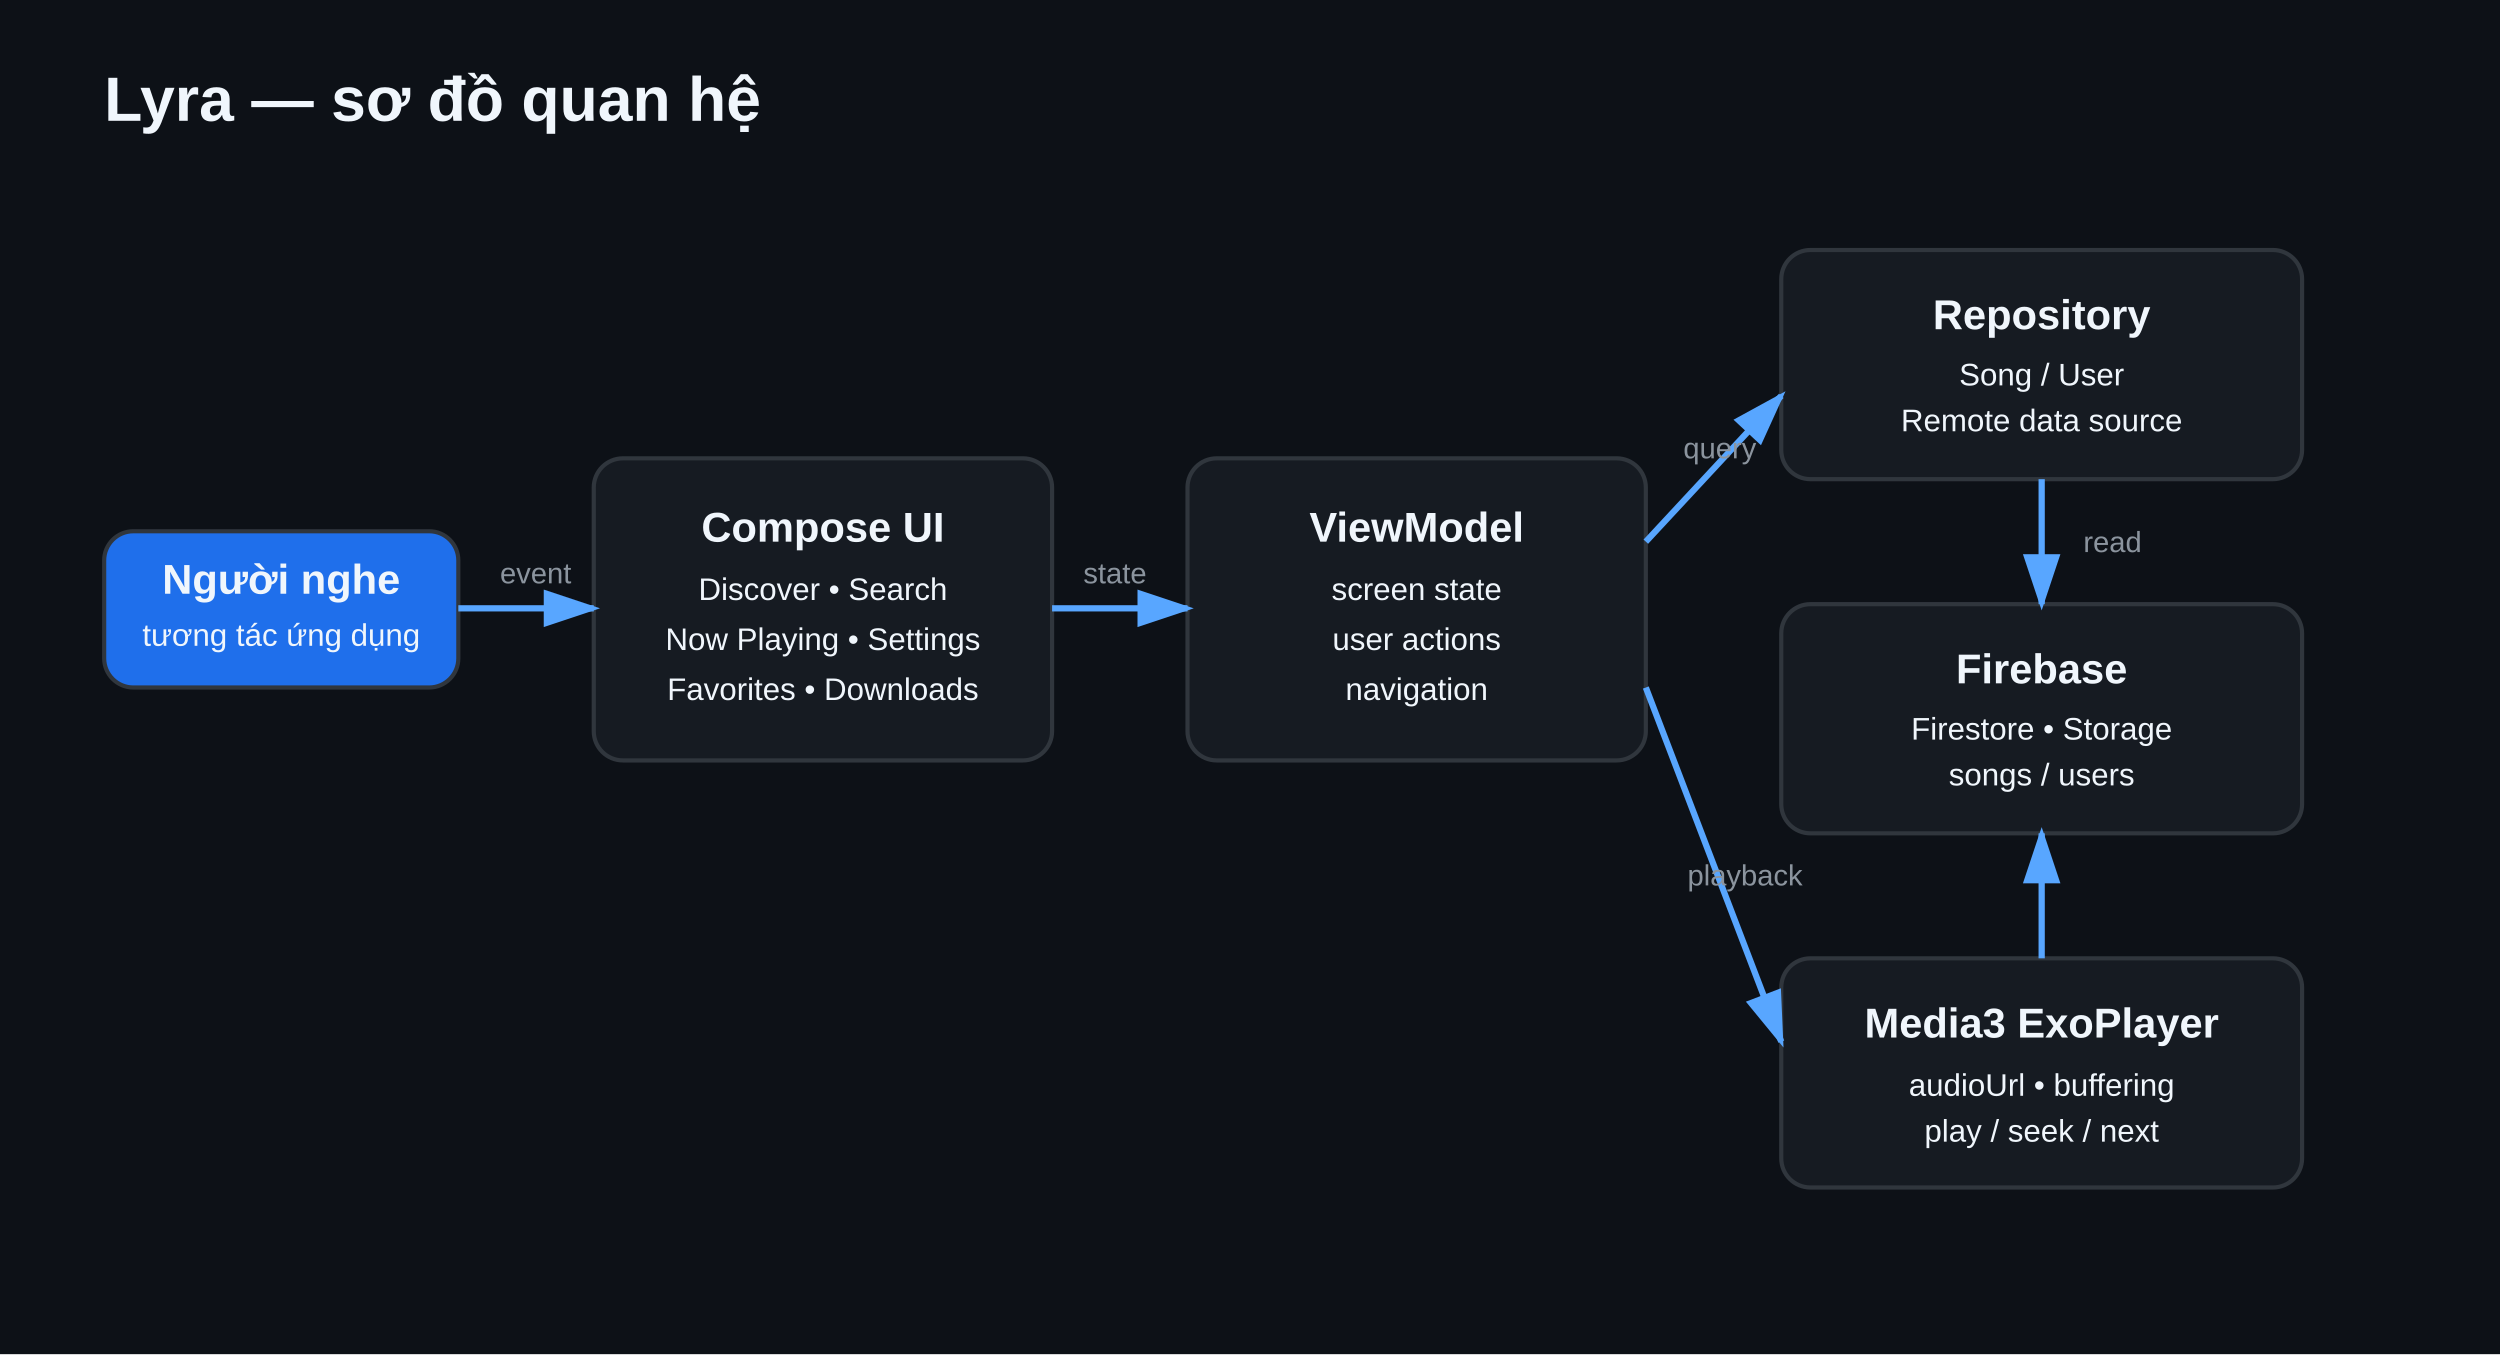
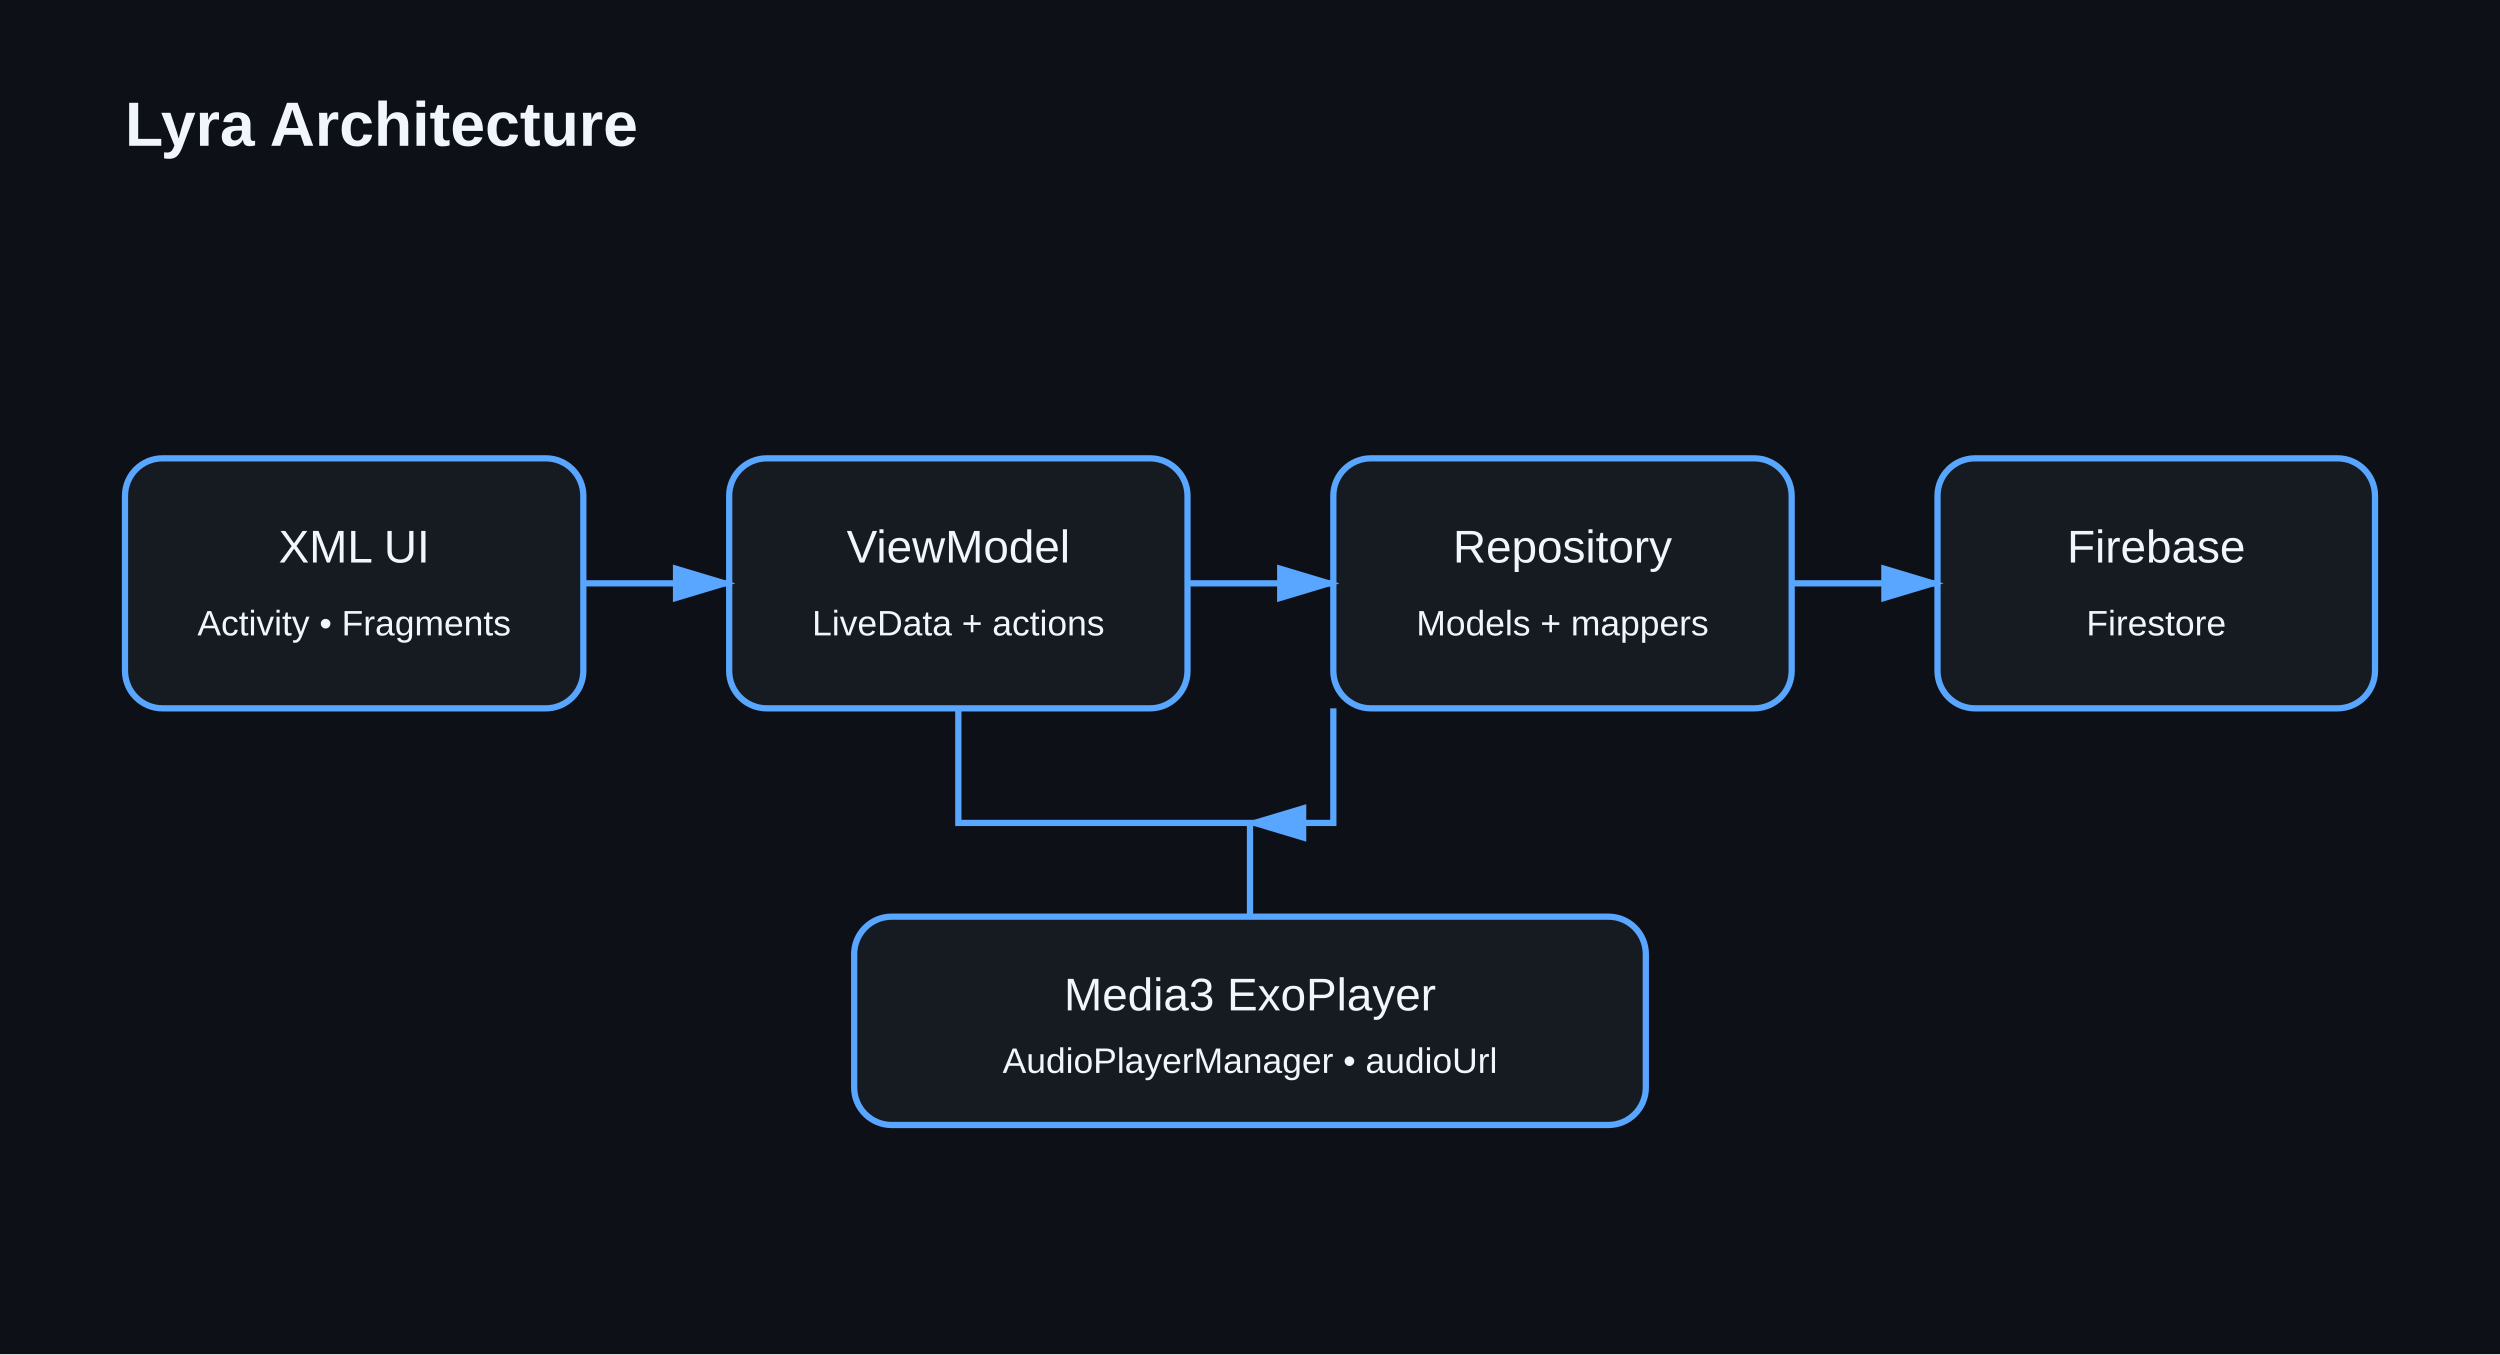
<svg xmlns="http://www.w3.org/2000/svg" width="1200" height="650" viewBox="0 0 1200 650" role="img" aria-labelledby="title desc">
+   <rect width="1200" height="650" fill="#0d1117" />
+   <g font-family="Arial, sans-serif" fill="#f0f6fc">
+     <text x="60" y="70" font-size="30" font-weight="700">Lyra Architecture</text>
+     <g stroke="#58a6ff" stroke-width="3" fill="#161b22">
+       <rect x="60" y="220" width="220" height="120" rx="18" />
+       <rect x="350" y="220" width="220" height="120" rx="18" />
+       <rect x="640" y="220" width="220" height="120" rx="18" />
+       <rect x="930" y="220" width="210" height="120" rx="18" />
+     </g>
+     <g text-anchor="middle" font-size="22">
+       <text x="170" y="270">XML UI</text>
+       <text x="170" y="305" font-size="17">Activity • Fragments</text>
+       <text x="460" y="270">ViewModel</text>
+       <text x="460" y="305" font-size="17">LiveData + actions</text>
+       <text x="750" y="270">Repository</text>
+       <text x="750" y="305" font-size="17">Models + mappers</text>
+       <text x="1035" y="270">Firebase</text>
+       <text x="1035" y="305" font-size="17">Firestore</text>
+     </g>
+     <g stroke="#58a6ff" stroke-width="3" marker-end="url(#arrow)">
+       <path d="M280 280h70" />
+       <path d="M570 280h70" />
+       <path d="M860 280h70" />
+     </g>
+     <rect x="410" y="440" width="380" height="100" rx="18" fill="#161b22" stroke="#58a6ff" stroke-width="3" />
+     <text x="600" y="485" text-anchor="middle" font-size="22">Media3 ExoPlayer</text>
+     <text x="600" y="515" text-anchor="middle" font-size="17">AudioPlayerManager • audioUrl</text>
+     <path d="M460 340v55h140v45M640 340v55h-40" fill="none" stroke="#58a6ff" stroke-width="3" marker-end="url(#arrow)" />
+   </g>
  <defs>
-     <marker id="arrow" markerWidth="10" markerHeight="10" refX="8" refY="3" orient="auto">
-       <path d="M0,0 L0,6 L9,3 z" fill="#58a6ff" />
+     <marker id="arrow" markerWidth="10" markerHeight="10" refX="9" refY="3" orient="auto">
+       <path d="M0,0 L10,3 L0,6 z" fill="#58a6ff" />
    </marker>
  </defs>
-   <rect width="1200" height="650" fill="#0d1117" />
-   <text x="50" y="58" fill="#f0f6fc" font-family="Arial,sans-serif" font-size="30" font-weight="700">Lyra — sơ đồ quan hệ</text>
-   <g fill="#161b22" stroke="#30363d" stroke-width="2">
-     <rect x="50" y="255" width="170" height="75" rx="14" fill="#1f6feb" />
-     <rect x="285" y="220" width="220" height="145" rx="14" />
-     <rect x="570" y="220" width="220" height="145" rx="14" />
-     <rect x="855" y="120" width="250" height="110" rx="14" />
-     <rect x="855" y="290" width="250" height="110" rx="14" />
-     <rect x="855" y="460" width="250" height="110" rx="14" />
-   </g>
-   <g fill="#f0f6fc" font-family="Arial,sans-serif" text-anchor="middle">
-     <text x="135" y="285" font-size="20" font-weight="700">Người nghe</text>
-     <text x="135" y="310" font-size="15">tương tác ứng dụng</text>
-     <text x="395" y="260" font-size="20" font-weight="700">Compose UI</text>
-     <text x="395" y="288" font-size="15">Discover • Search</text>
-     <text x="395" y="312" font-size="15">Now Playing • Settings</text>
-     <text x="395" y="336" font-size="15">Favorites • Downloads</text>
-     <text x="680" y="260" font-size="20" font-weight="700">ViewModel</text>
-     <text x="680" y="288" font-size="15">screen state</text>
-     <text x="680" y="312" font-size="15">user actions</text>
-     <text x="680" y="336" font-size="15">navigation</text>
-     <text x="980" y="158" font-size="20" font-weight="700">Repository</text>
-     <text x="980" y="185" font-size="15">Song / User</text>
-     <text x="980" y="207" font-size="15">Remote data source</text>
-     <text x="980" y="328" font-size="20" font-weight="700">Firebase</text>
-     <text x="980" y="355" font-size="15">Firestore • Storage</text>
-     <text x="980" y="377" font-size="15">songs / users</text>
-     <text x="980" y="498" font-size="20" font-weight="700">Media3 ExoPlayer</text>
-     <text x="980" y="526" font-size="15">audioUrl • buffering</text>
-     <text x="980" y="548" font-size="15">play / seek / next</text>
-   </g>
-   <g stroke="#58a6ff" stroke-width="3" fill="none" marker-end="url(#arrow)">
-     <path d="M220 292 L285 292" />
-     <path d="M505 292 L570 292" />
-     <path d="M790 260 L855 190" />
-     <path d="M980 230 L980 290" />
-     <path d="M790 330 L855 500" />
-     <path d="M980 460 L980 400" />
-   </g>
-   <g fill="#8b949e" font-family="Arial,sans-serif" font-size="14">
-     <text x="240" y="280">event</text>
-     <text x="520" y="280">state</text>
-     <text x="808" y="220">query</text>
-     <text x="1000" y="265">read</text>
-     <text x="810" y="425">playback</text>
-   </g>
</svg>
